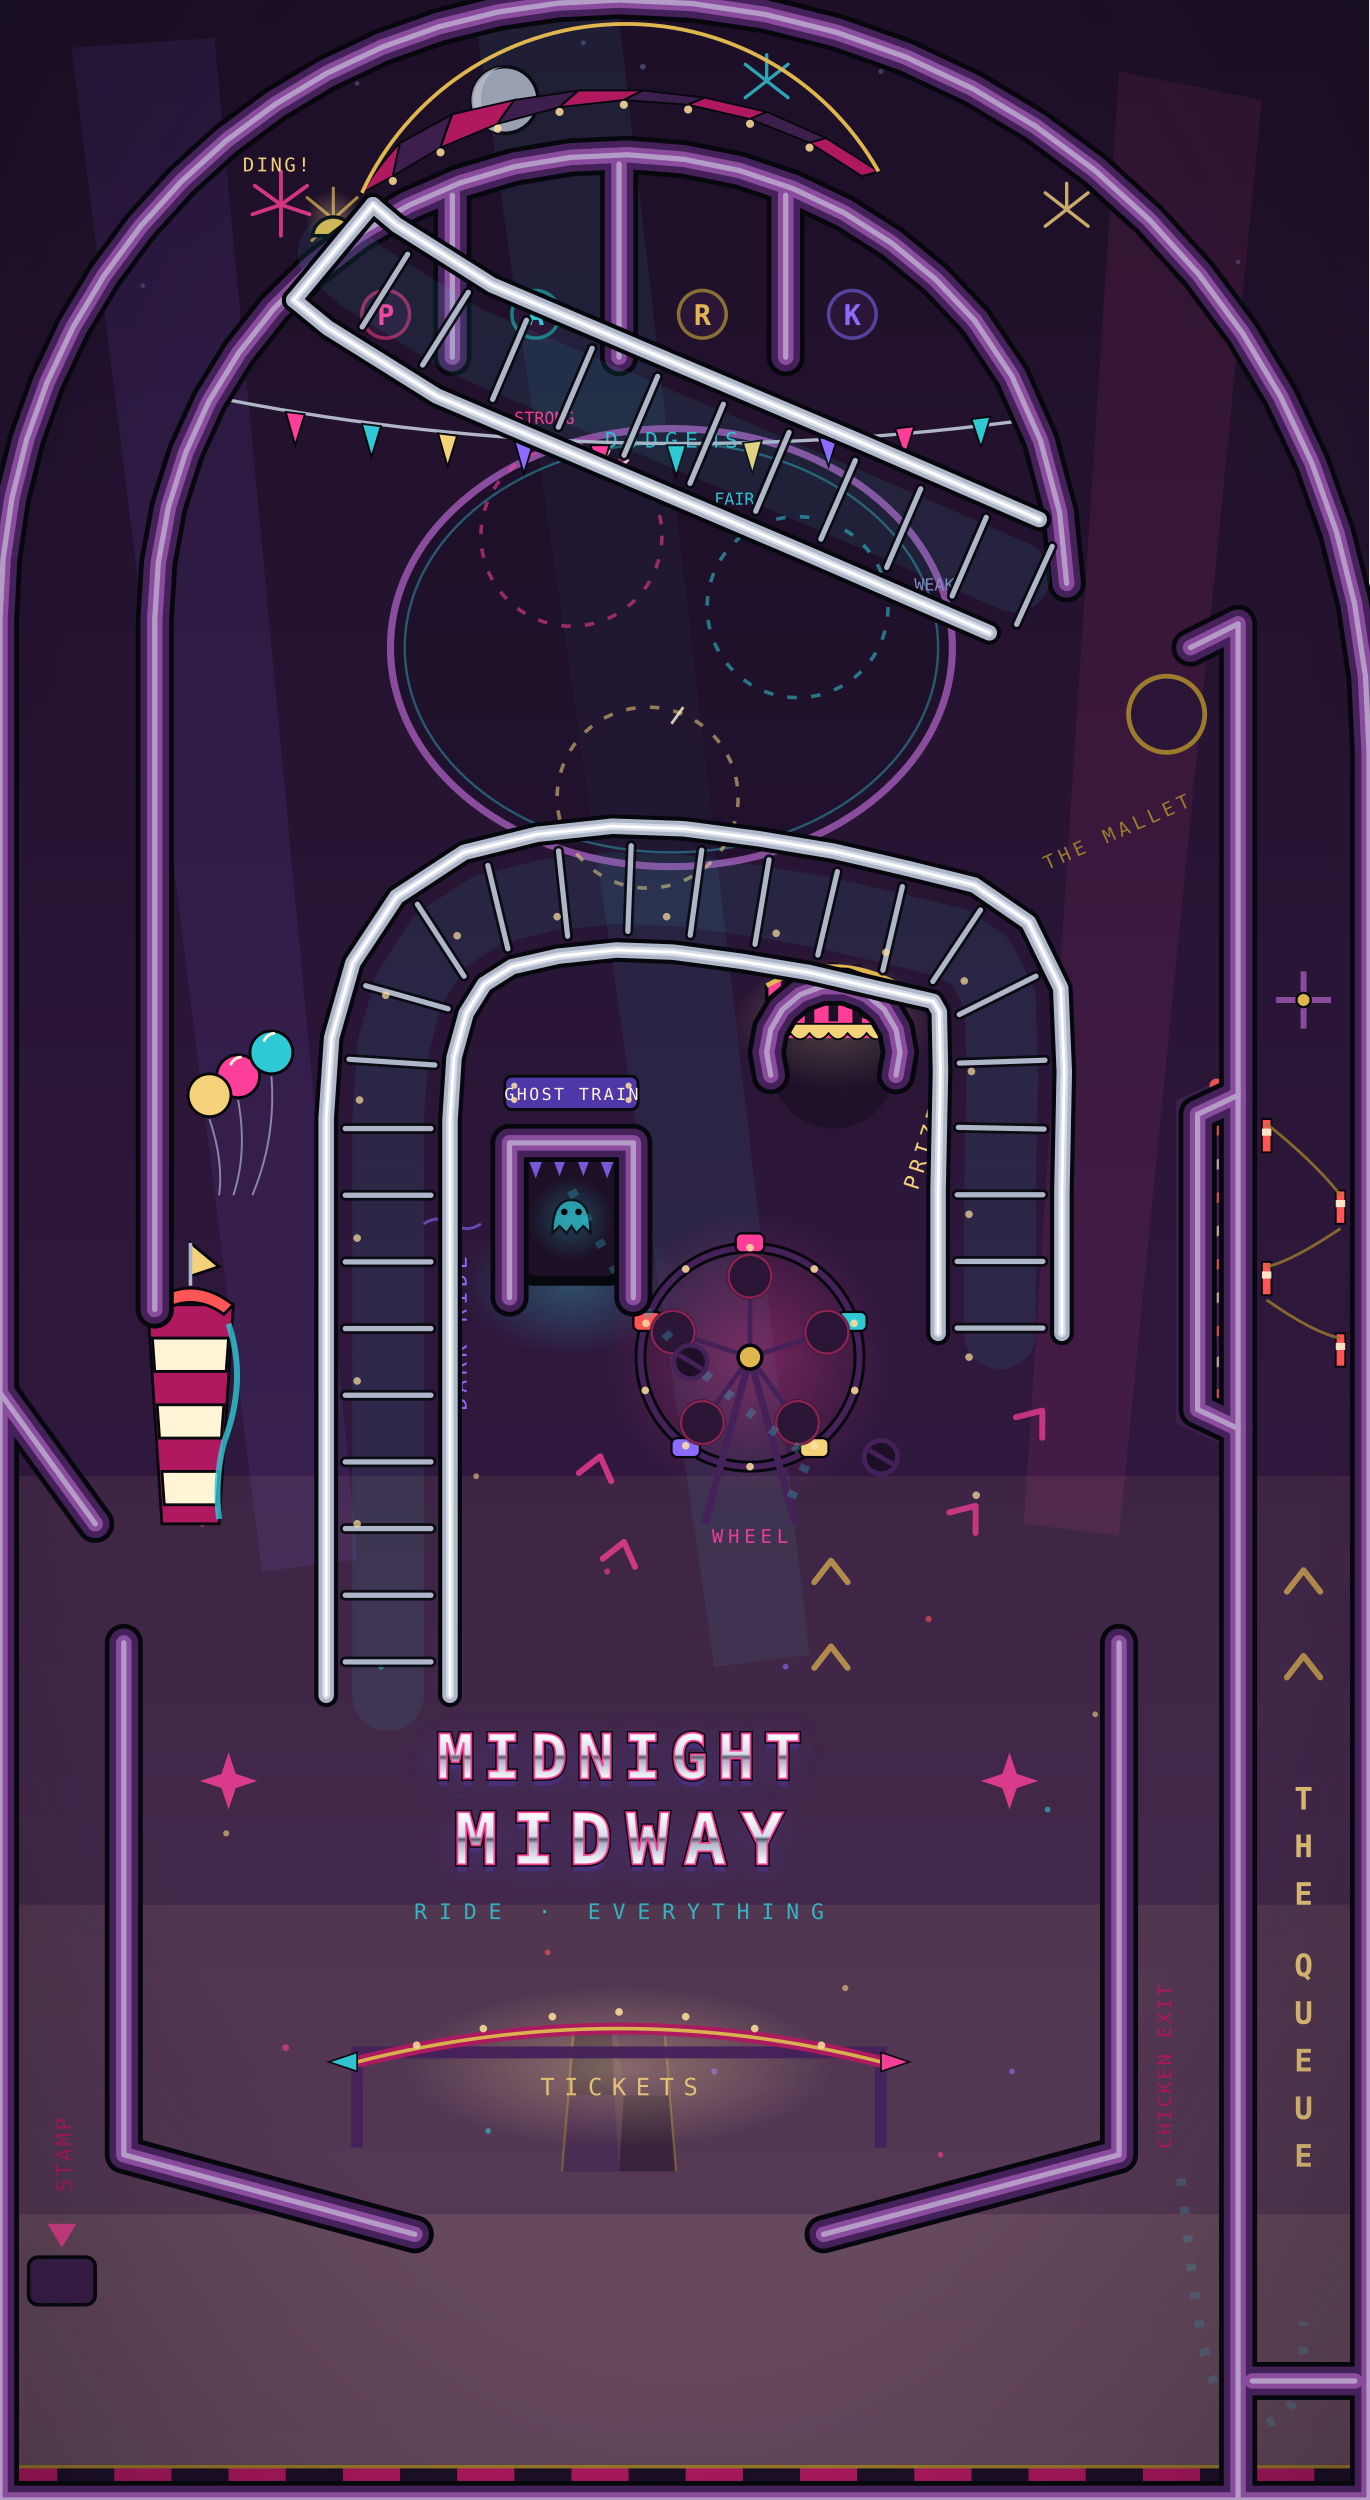
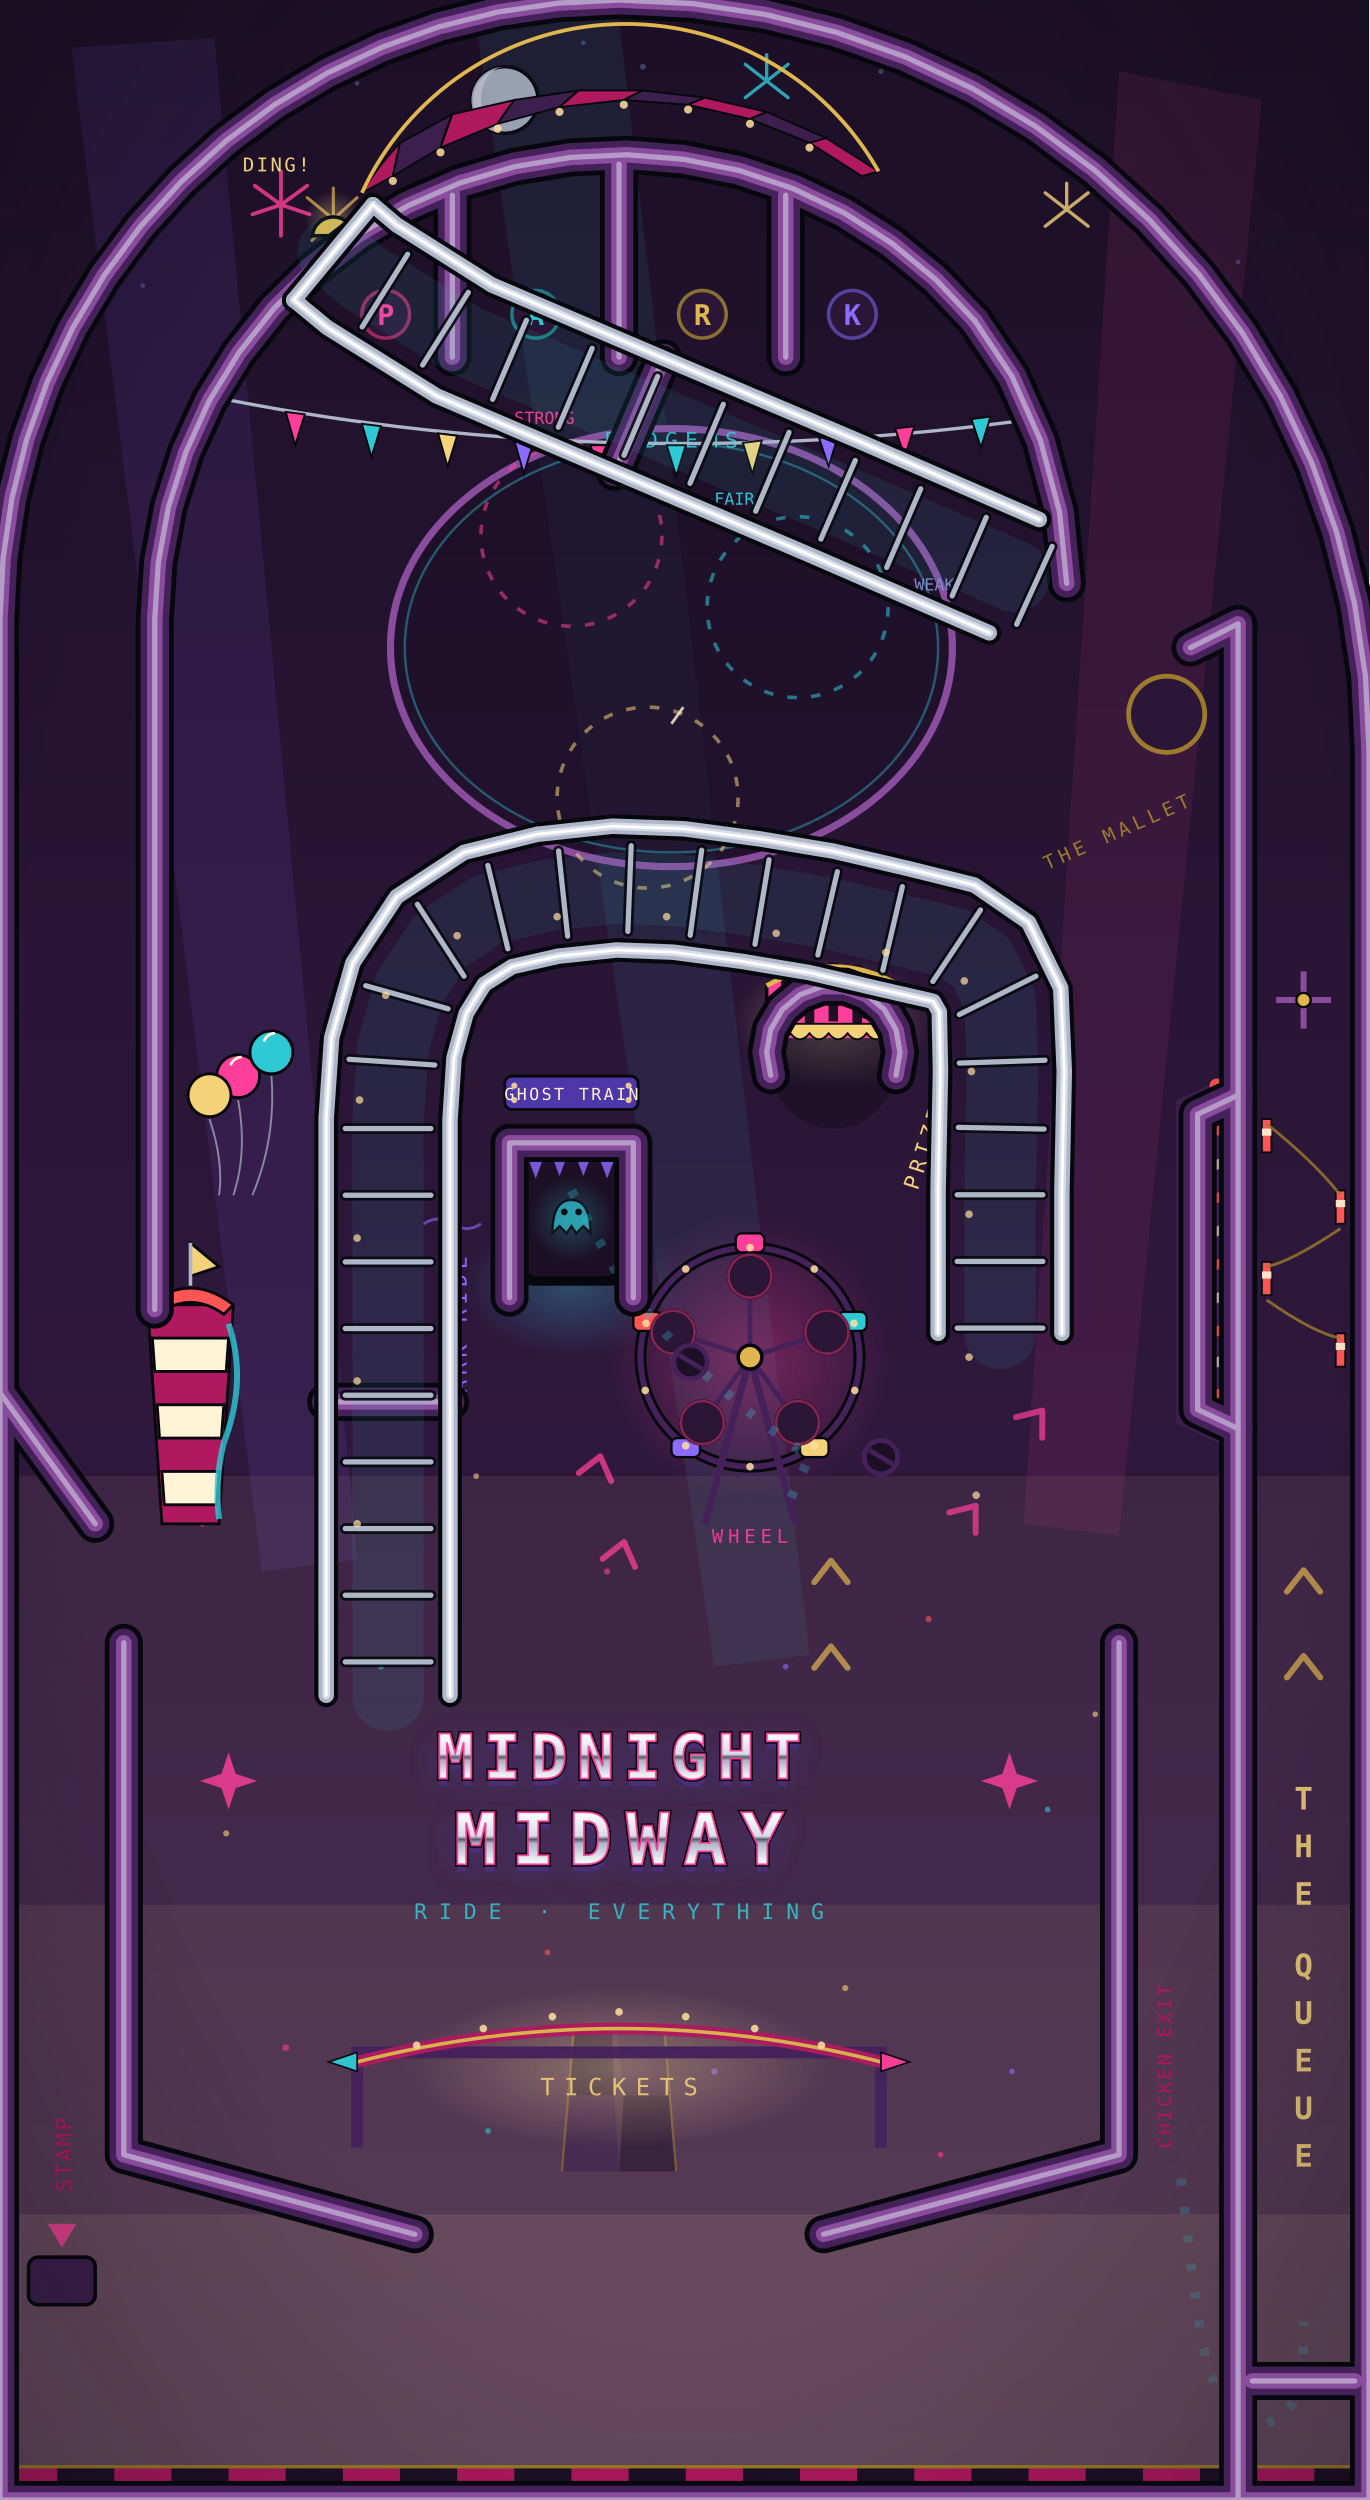
<svg xmlns="http://www.w3.org/2000/svg" viewBox="0 0 575 1050" width="575" height="1050">
  <defs>
    <linearGradient id="mwSky" x1="0" y1="0" x2="0" y2="1">
      <stop offset="0" stop-color="#1c0f26" />
      <stop offset="0.45" stop-color="#2b1638" />
      <stop offset="1" stop-color="#3d1f4d" />
    </linearGradient>
    <radialGradient id="vignette" cx="0.5" cy="0.45" r="0.8">
      <stop offset="0.6" stop-color="#07080d" stop-opacity="0" />
      <stop offset="1" stop-color="#07080d" stop-opacity="0.34" />
    </radialGradient>
    <linearGradient id="chromeText" x1="0" y1="0" x2="0" y2="1">
      <stop offset="0" stop-color="#ffffff" />
      <stop offset="0.46" stop-color="#d7dce8" />
      <stop offset="0.52" stop-color="#565d6e" />
      <stop offset="0.60" stop-color="#aeb6c8" />
      <stop offset="1" stop-color="#ffffff" />
    </linearGradient>
    <radialGradient id="bulbGlow" cx="0.5" cy="0.5" r="0.5">
      <stop offset="0" stop-color="#ffdf9e" stop-opacity="0.35" />
      <stop offset="1" stop-color="#ffdf9e" stop-opacity="0" />
    </radialGradient>
    <radialGradient id="magentaGlow" cx="0.5" cy="0.5" r="0.5">
      <stop offset="0" stop-color="#ff3e9a" stop-opacity="0.35" />
      <stop offset="1" stop-color="#ff3e9a" stop-opacity="0" />
    </radialGradient>
    <radialGradient id="ghostGlow" cx="0.5" cy="0.5" r="0.5">
      <stop offset="0" stop-color="#2fc9d6" stop-opacity="0.3" />
      <stop offset="1" stop-color="#2fc9d6" stop-opacity="0" />
    </radialGradient>
    <filter id="glowSoft" x="-60%" y="-60%" width="220%" height="220%">
      <feGaussianBlur stdDeviation="6" result="b" />
      <feMerge>
        <feMergeNode in="b" />
        <feMergeNode in="SourceGraphic" />
      </feMerge>
    </filter>
  </defs>
  <g id="art-field">
    <rect x="0" y="0" width="575" height="1050" fill="url(#mwSky)" />
    <g>
      <polygon points="110,660 30,20 90,16 150,655" fill="#8c6bff" opacity="0.1" />
      <polygon points="300,700 200,10 260,8 340,695" fill="#2fc9d6" opacity="0.08" />
      <polygon points="430,640 470,30 530,42 470,645" fill="#ff3e9a" opacity="0.09" />
    </g>
    <g opacity="0.85">
      <circle cx="212" cy="42" r="14" fill="#aeb6c8" stroke="#07080d" stroke-width="1.5" />
      <path d="M 212 28 a 14 14 0 0 0 0 28 a 10 14 0 0 1 0 -28 Z" fill="#d7dce8" opacity="0.8" />
    </g>
    <g fill="#7f8fc9">
      <circle cx="90" cy="60" r="1.1" opacity="0.4" />
      <circle cx="150" cy="35" r="1" opacity="0.35" />
      <circle cx="270" cy="28" r="1.2" opacity="0.4" />
      <circle cx="330" cy="52" r="1" opacity="0.35" />
      <circle cx="410" cy="44" r="1.1" opacity="0.4" />
      <circle cx="470" cy="72" r="1" opacity="0.3" />
      <circle cx="60" cy="120" r="1" opacity="0.3" />
      <circle cx="520" cy="110" r="1" opacity="0.3" />
      <circle cx="245" cy="18" r="1" opacity="0.35" />
      <circle cx="370" cy="30" r="1.1" opacity="0.35" />
    </g>
    <g stroke-linecap="round" opacity="0.8">
      <g stroke="#ff3e9a" stroke-width="1.6">
        <line x1="118" y1="86" x2="118" y2="72" />
        <line x1="118" y1="86" x2="129" y2="78" />
        <line x1="118" y1="86" x2="130" y2="90" />
        <line x1="118" y1="86" x2="107" y2="78" />
        <line x1="118" y1="86" x2="106" y2="90" />
        <line x1="118" y1="86" x2="118" y2="99" />
      </g>
      <g stroke="#2fc9d6" stroke-width="1.4">
        <line x1="322" y1="34" x2="322" y2="23" />
        <line x1="322" y1="34" x2="331" y2="27" />
        <line x1="322" y1="34" x2="331" y2="41" />
        <line x1="322" y1="34" x2="313" y2="27" />
        <line x1="322" y1="34" x2="313" y2="41" />
      </g>
      <g stroke="#f4d27a" stroke-width="1.4">
        <line x1="448" y1="88" x2="448" y2="77" />
        <line x1="448" y1="88" x2="457" y2="81" />
        <line x1="448" y1="88" x2="457" y2="95" />
        <line x1="448" y1="88" x2="439" y2="81" />
        <line x1="448" y1="88" x2="439" y2="95" />
      </g>
    </g>
    <g stroke="#07080d" stroke-width="0.8">
      <path d="M 165 74 L 152 81 A 122 122 0 0 1 168 60 Z" fill="#b01860" />
      <path d="M 168 60 L 165 74 L 185 62 A 122 122 0 0 1 190 48 Z" fill="#3d1f4d" />
      <path d="M 190 48 L 185 62 L 209 52 A 122 122 0 0 1 216 42 Z" fill="#b01860" />
      <path d="M 216 42 L 209 52 L 235 45 A 122 122 0 0 1 243 38 Z" fill="#3d1f4d" />
      <path d="M 243 38 L 235 45 L 262 42 A 122 122 0 0 1 270 38 Z" fill="#b01860" />
      <path d="M 270 38 L 262 42 L 289 44 A 122 116 0 0 1 296 41 Z" fill="#3d1f4d" />
      <path d="M 296 41 L 289 44 L 315 50 A 122 122 0 0 1 322 47 Z" fill="#b01860" />
      <path d="M 322 47 L 315 50 L 340 60 A 122 122 0 0 1 347 58 Z" fill="#3d1f4d" />
      <path d="M 347 58 L 340 60 L 362 74 A 122 122 0 0 1 369 72 Z" fill="#b01860" />
    </g>
    <path d="M 152 81 A 122 122 0 0 1 369 72" fill="none" stroke="#e0b64e" stroke-width="1.6" />
    <g fill="#ffdf9e" opacity="0.85">
      <circle cx="165" cy="76" r="1.7" />
      <circle cx="185" cy="64" r="1.7" />
      <circle cx="209" cy="54" r="1.7" />
      <circle cx="235" cy="47" r="1.7" />
      <circle cx="262" cy="44" r="1.7" />
      <circle cx="289" cy="46" r="1.7" />
      <circle cx="315" cy="52" r="1.7" />
      <circle cx="340" cy="62" r="1.7" />
    </g>
    <g fill="#ffdf9e">
      <rect x="0" y="620" width="575" height="430" opacity="0.07" />
      <rect x="0" y="800" width="575" height="250" opacity="0.08" />
      <rect x="0" y="930" width="575" height="120" opacity="0.1" />
    </g>
    <g opacity="0.5">
      <polygon points="236,912 260,912 258,880 238,880" fill="#3d1f4d" />
      <polygon points="260,912 284,912 282,880 262,880" fill="#1c0f26" />
      <polygon points="238,880 258,880 257,852 241,852" fill="#1c0f26" />
      <polygon points="262,880 282,880 279,852 259,852" fill="#3d1f4d" />
      <line x1="236" y1="912" x2="241" y2="852" stroke="#9c7c2c" stroke-width="1" />
      <line x1="284" y1="912" x2="279" y2="852" stroke="#9c7c2c" stroke-width="1" />
    </g>
    <g opacity="0.6">
      <circle cx="120" cy="860" r="1.4" fill="#ff3e9a" />
      <circle cx="205" cy="895" r="1.2" fill="#2fc9d6" />
      <circle cx="300" cy="870" r="1.3" fill="#8c6bff" />
      <circle cx="395" cy="905" r="1.2" fill="#ff3e9a" />
      <circle cx="160" cy="700" r="1.2" fill="#2fc9d6" />
      <circle cx="255" cy="660" r="1.3" fill="#ff3e9a" />
      <circle cx="330" cy="700" r="1.2" fill="#8c6bff" />
      <circle cx="440" cy="760" r="1.2" fill="#2fc9d6" />
      <circle cx="95" cy="770" r="1.3" fill="#f4d27a" />
      <circle cx="230" cy="820" r="1.2" fill="#ff5555" />
      <circle cx="355" cy="835" r="1.3" fill="#f4d27a" />
      <circle cx="425" cy="870" r="1.2" fill="#8c6bff" />
      <circle cx="140" cy="925" r="1.3" fill="#2fc9d6" />
      <circle cx="370" cy="925" r="1.2" fill="#ff3e9a" />
      <circle cx="200" cy="620" r="1.2" fill="#f4d27a" />
      <circle cx="390" cy="680" r="1.3" fill="#ff5555" />
      <circle cx="85" cy="640" r="1.2" fill="#ff3e9a" />
      <circle cx="460" cy="720" r="1.2" fill="#f4d27a" />
    </g>
    <g stroke="#07080d" stroke-width="1.5">
      <circle cx="162" cy="132" r="10" fill="#2b1638" stroke-width="1.5" />
      <circle cx="225" cy="132" r="10" fill="#2b1638" />
      <circle cx="295" cy="132" r="10" fill="#2b1638" />
      <circle cx="358" cy="132" r="10" fill="#2b1638" />
    </g>
    <g fill="none" stroke-width="1.5" opacity="0.6">
      <circle cx="162" cy="132" r="10" stroke="#ff3e9a" />
      <circle cx="225" cy="132" r="10" stroke="#2fc9d6" />
      <circle cx="295" cy="132" r="10" stroke="#e0b64e" />
      <circle cx="358" cy="132" r="10" stroke="#8c6bff" />
    </g>
    <g font-family="ui-monospace, monospace" font-size="12" font-weight="700" text-anchor="middle">
      <text x="162" y="136.5" fill="#ff3e9a">P</text>
      <text x="225" y="136.5" fill="#2fc9d6">A</text>
      <text x="295" y="136.5" fill="#e0b64e">R</text>
      <text x="358" y="136.5" fill="#8c6bff">K</text>
    </g>
    <ellipse cx="260" cy="868" rx="90" ry="34" fill="url(#bulbGlow)" />
    <ellipse cx="240" cy="540" rx="46" ry="30" fill="url(#ghostGlow)" />
    <ellipse cx="350" cy="430" rx="42" ry="28" fill="url(#bulbGlow)" />
  </g>
  <g id="art-motifs">
    <g>
      <ellipse cx="282" cy="272" rx="118" ry="92" fill="#1c0f26" opacity="0.55" />
      <ellipse cx="282" cy="272" rx="118" ry="92" fill="none" stroke="#8a4d9e" stroke-width="3" />
      <ellipse cx="282" cy="272" rx="112" ry="86" fill="none" stroke="#2fc9d6" stroke-width="1" opacity="0.4" />
      <g fill="none" stroke-width="1.5" opacity="0.55">
        <circle cx="240" cy="225" r="38" stroke="#ff3e9a" stroke-dasharray="4 6" />
        <circle cx="335" cy="255" r="38" stroke="#2fc9d6" stroke-dasharray="4 6" />
        <circle cx="272" cy="335" r="38" stroke="#f4d27a" stroke-dasharray="4 6" />
      </g>
      <g stroke="#fff4d6" stroke-width="1.2" opacity="0.8">
        <line x1="252" y1="196" x2="256" y2="189" />
        <line x1="258" y1="198" x2="264" y2="193" />
        <line x1="345" y1="224" x2="350" y2="217" />
        <line x1="282" y1="304" x2="287" y2="297" />
      </g>
      <text x="282" y="188" text-anchor="middle" font-family="ui-monospace, monospace" font-size="9" letter-spacing="3" fill="#2fc9d6" opacity="0.9">DODGEMS</text>
    </g>
    <g stroke="#07080d" stroke-width="0.8">
      <path d="M 96 168 Q 260 200 434 176" fill="none" stroke="#aeb6c8" stroke-width="1.4" />
      <polygon points="120,173 128,174 124,187" fill="#ff3e9a" />
      <polygon points="152,178 160,179 156,192" fill="#2fc9d6" />
      <polygon points="184,182 192,183 188,196" fill="#f4d27a" />
      <polygon points="216,185 224,186 220,199" fill="#8c6bff" />
      <polygon points="248,187 256,187 252,200" fill="#ff3e9a" />
      <polygon points="280,187 288,187 284,200" fill="#2fc9d6" />
      <polygon points="312,186 320,185 316,199" fill="#f4d27a" />
      <polygon points="344,184 352,183 348,196" fill="#8c6bff" />
      <polygon points="376,180 384,179 380,192" fill="#ff3e9a" />
      <polygon points="408,176 416,175 412,188" fill="#2fc9d6" />
    </g>
    <g>
      <g stroke="#aeb6c8" stroke-width="0.8" fill="none" opacity="0.7">
        <path d="M 100 462 q 4 22 -2 40" />
        <path d="M 114 452 q 2 26 -8 50" />
        <path d="M 88 470 q 6 18 4 32" />
      </g>
      <circle cx="100" cy="452" r="9" fill="#ff3e9a" stroke="#07080d" stroke-width="1.2" />
      <circle cx="114" cy="442" r="9" fill="#2fc9d6" stroke="#07080d" stroke-width="1.2" />
      <circle cx="88" cy="460" r="9" fill="#f4d27a" stroke="#07080d" stroke-width="1.2" />
      <path d="M 97 447 a 5 5 0 0 1 4 -3" stroke="#fff4d6" stroke-width="1.2" fill="none" stroke-linecap="round" />
      <path d="M 111 437 a 5 5 0 0 1 4 -3" stroke="#fff4d6" stroke-width="1.2" fill="none" stroke-linecap="round" />
    </g>
    <g stroke="#07080d" stroke-width="1.2">
      <polygon points="62,548 98,548 92,640 68,640" fill="#b01860" />
      <g fill="#fff4d6">
        <polygon points="64,562 96,562 95,576 65,576" />
        <polygon points="66,590 94,590 93,604 67,604" />
        <polygon points="68,618 92,618 91,632 69,632" />
      </g>
      <path d="M 62 548 Q 80 534 98 548 L 94 552 Q 80 542 66 552 Z" fill="#ff5555" />
      <polygon points="80,522 80,536 92,532" fill="#f4d27a" />
      <line x1="80" y1="522" x2="80" y2="540" stroke="#aeb6c8" stroke-width="1.5" />
      <path d="M 96 556 Q 104 580 94 606 Q 90 622 92 638" fill="none" stroke="#2fc9d6" stroke-width="2.5" opacity="0.8" />
    </g>
    <g id="art-wheel">
      <circle cx="315" cy="570" r="60" fill="url(#magentaGlow)" />
      <circle cx="315" cy="570" r="46" fill="none" stroke="#07080d" stroke-width="5" />
      <circle cx="315" cy="570" r="46" fill="none" stroke="#45215a" stroke-width="2.5" />
      <g stroke="#45215a" stroke-width="2">
        <line x1="315" y1="570" x2="315" y2="524" />
        <line x1="315" y1="570" x2="358.7" y2="555.8" />
        <line x1="315" y1="570" x2="342" y2="607.2" />
        <line x1="315" y1="570" x2="288" y2="607.2" />
        <line x1="315" y1="570" x2="271.3" y2="555.8" />
      </g>
      <path d="M 315 570 L 296 640 M 315 570 L 334 640" stroke="#45215a" stroke-width="3" fill="none" />
      <circle cx="315" cy="570" r="5" fill="#e0b64e" stroke="#07080d" stroke-width="1.5" />
      <g stroke="#07080d" stroke-width="1">
        <rect x="309" y="518" width="12" height="8" rx="2.5" fill="#ff3e9a" />
        <rect x="352" y="551" width="12" height="8" rx="2.5" fill="#2fc9d6" />
        <rect x="336" y="604" width="12" height="8" rx="2.5" fill="#f4d27a" />
        <rect x="282" y="604" width="12" height="8" rx="2.5" fill="#8c6bff" />
        <rect x="266" y="551" width="12" height="8" rx="2.5" fill="#ff5555" />
      </g>
      <g stroke="#07080d" stroke-width="1.5" fill="#2b1638">
        <circle cx="315" cy="536" r="9" />
        <circle cx="347.3" cy="559.5" r="9" />
        <circle cx="335" cy="597.5" r="9" />
        <circle cx="295" cy="597.5" r="9" />
        <circle cx="282.7" cy="559.5" r="9" />
      </g>
      <g fill="none" stroke="#ff3e9a" stroke-width="1.2" opacity="0.5">
        <circle cx="315" cy="536" r="9" />
        <circle cx="347.3" cy="559.5" r="9" />
        <circle cx="335" cy="597.5" r="9" />
        <circle cx="295" cy="597.5" r="9" />
        <circle cx="282.7" cy="559.5" r="9" />
      </g>
      <g fill="#ffdf9e" opacity="0.85">
        <circle cx="315" cy="524" r="1.6" />
        <circle cx="342" cy="533" r="1.6" />
        <circle cx="358.7" cy="555.8" r="1.6" />
        <circle cx="359" cy="584" r="1.6" />
        <circle cx="342" cy="607.2" r="1.6" />
        <circle cx="315" cy="616" r="1.6" />
        <circle cx="288" cy="607.2" r="1.6" />
        <circle cx="271" cy="584" r="1.6" />
        <circle cx="271.3" cy="555.8" r="1.6" />
        <circle cx="288" cy="533" r="1.6" />
      </g>
      <text x="315" y="648" text-anchor="middle" font-family="ui-monospace, monospace" font-size="8" letter-spacing="2" fill="#ff3e9a" opacity="0.9">WHEEL</text>
    </g>
    <g id="art-ghost">
      <rect x="212" y="452" width="56" height="14" rx="3" fill="#4e37a8" stroke="#07080d" stroke-width="1.2" />
      <text x="240" y="462" text-anchor="middle" font-family="ui-monospace, monospace" font-size="7" letter-spacing="1" fill="#fff4d6">GHOST TRAIN</text>
      <g fill="#ffdf9e" opacity="0.85">
        <circle cx="216" cy="456" r="1.3" />
        <circle cx="264" cy="456" r="1.3" />
        <circle cx="216" cy="462" r="1.3" />
        <circle cx="264" cy="462" r="1.3" />
      </g>
      <rect x="216" y="482" width="48" height="58" rx="8" fill="#07080d" />
      <rect x="220" y="486" width="40" height="50" rx="6" fill="#1c0f26" />
      <g fill="#8c6bff" opacity="0.8">
        <polygon points="222,487 228,487 225,495" />
        <polygon points="232,486 238,486 235,494" />
        <polygon points="242,486 248,486 245,494" />
        <polygon points="252,487 258,487 255,495" />
      </g>
      <circle cx="212" cy="540" r="3.5" fill="#2fc9d6" opacity="0.9" />
      <circle cx="268" cy="540" r="3.5" fill="#2fc9d6" opacity="0.9" />
      <g transform="translate(240 512)">
        <circle r="18" fill="url(#ghostGlow)" />
        <path d="M -8 6 Q -8 -8 0 -8 Q 8 -8 8 6 L 5 3 L 2 6 L 0 3 L -2 6 L -5 3 Z" fill="#2fc9d6" opacity="0.7" stroke="#07080d" stroke-width="1" />
        <circle cx="-3" cy="-3" r="1.4" fill="#07080d" />
        <circle cx="3" cy="-3" r="1.4" fill="#07080d" />
      </g>
      <path d="M 200 470 q 6 -4 12 0 q 6 4 12 0" fill="none" stroke="#8c6bff" stroke-width="1.2" opacity="0.6" transform="translate(-22 44)" />
      <text x="196" y="560" text-anchor="middle" font-family="ui-monospace, monospace" font-size="9" letter-spacing="2" fill="#8c6bff" transform="rotate(-90 196 560)">DARK RIDE</text>
      <g stroke="#ff3e9a" stroke-width="2.5" fill="none" stroke-linecap="round" stroke-linejoin="round" opacity="0.75">
        <path d="M 244 620.5 L 251 611.5 L 258 620.5" transform="rotate(14 251 616)" />
        <path d="M 254 656.5 L 261 647.5 L 268 656.5" transform="rotate(14 261 652)" />
      </g>
      <path d="M 240 500 L 262 540 L 290 572 L 318 596 L 340 612 L 330 634" fill="none" stroke="#2fc9d6" stroke-width="4" stroke-dasharray="3 9" opacity="0.28" />
      <g stroke="#45215a" stroke-width="2">
        <circle cx="290" cy="572" r="7" fill="#1c0f26" />
        <circle cx="370" cy="612" r="7" fill="#1c0f26" />
        <line x1="285" y1="569" x2="295" y2="575" />
        <line x1="365" y1="609" x2="375" y2="615" />
      </g>
    </g>
    <g id="art-booth">
      <circle cx="350" cy="448" r="26" fill="#07080d" opacity="0.35" />
      <g stroke="#07080d" stroke-width="1.5">
        <path d="M 322 436 L 322 414 Q 350 398 378 414 L 378 436" fill="#ff3e9a" />
        <path d="M 330 409 L 330 432 M 340 405 L 340 430 M 350 404 L 350 429 M 360 405 L 360 430 M 370 409 L 370 432" stroke="#1c0f26" stroke-width="4" fill="none" />
      </g>
      <path d="M 322 414 Q 350 398 378 414" fill="none" stroke="#e0b64e" stroke-width="2" />
      <g fill="#f4d27a" stroke="#07080d" stroke-width="0.8">
        <path d="M 324 434 q 4 5 8 0 q 4 5 8 0 q 4 5 8 0 q 4 5 8 0 q 4 5 8 0 q 4 5 8 0 q 4 5 4 0 L 376 430 L 324 430 Z" />
      </g>
      <g stroke="#07080d" stroke-width="0.8">
        <circle cx="334" cy="424" r="3.2" fill="#9c7c2c" />
        <circle cx="331" cy="420.5" r="1.4" fill="#9c7c2c" />
        <circle cx="337" cy="420.5" r="1.4" fill="#9c7c2c" />
        <circle cx="364" cy="424" r="3.6" fill="#2fc9d6" opacity="0.8" />
        <path d="M 362 424 q 2 -2 4 0" stroke="#ff5555" stroke-width="1.2" fill="none" />
      </g>
      <text x="392" y="480" text-anchor="middle" font-family="ui-monospace, monospace" font-size="9" letter-spacing="2" fill="#f4d27a" transform="rotate(-72 392 480)">PRIZES</text>
      <g stroke="#e0b64e" stroke-width="2.5" fill="none" stroke-linecap="round" stroke-linejoin="round" opacity="0.7">
        <path d="M 342 700.5 L 349 691.5 L 356 700.5" />
        <path d="M 342 664.5 L 349 655.5 L 356 664.5" />
      </g>
    </g>
    <g id="art-tower">
      <path d="M 520 460 L 503 468 L 503 592 L 520 600" fill="none" stroke="#3d1f4d" stroke-width="18" />
      <g stroke="#ff5555" stroke-width="4" opacity="0.75">
        <line x1="504" y1="478" x2="513" y2="474" />
        <line x1="504" y1="506" x2="514" y2="502" />
        <line x1="504" y1="534" x2="514" y2="530" />
        <line x1="504" y1="562" x2="514" y2="558" />
        <line x1="504" y1="588" x2="513" y2="585" />
      </g>
      <g stroke="#fff4d6" stroke-width="4" opacity="0.6">
        <line x1="504" y1="492" x2="514" y2="488" />
        <line x1="504" y1="520" x2="514" y2="516" />
        <line x1="504" y1="548" x2="514" y2="544" />
        <line x1="504" y1="575" x2="514" y2="571" />
      </g>
      <circle cx="511" cy="456" r="3" fill="#ff5555" opacity="0.9" />
      <g fill="#ffdf9e" opacity="0.8">
        <circle cx="516" cy="474" r="1.6" />
        <circle cx="516" cy="530" r="1.6" />
        <circle cx="516" cy="586" r="1.6" />
      </g>
      <text x="510" y="530" text-anchor="middle" font-family="ui-monospace, monospace" font-size="9" letter-spacing="3" fill="#fff4d6" transform="rotate(-90 510 530)" opacity="0.9">DROP TOWER</text>
      <g stroke="#ff3e9a" stroke-width="2.5" fill="none" stroke-linecap="round" stroke-linejoin="round" opacity="0.7">
        <path d="M 400 640.5 L 407 631.5 L 414 640.5" transform="rotate(38 407 636)" />
        <path d="M 428 600.5 L 435 591.5 L 442 600.5" transform="rotate(38 435 596)" />
      </g>
    </g>
    <g id="art-mallet">
      <circle cx="490" cy="300" r="16" fill="#2b1638" stroke="#07080d" stroke-width="1.5" />
      <circle cx="490" cy="300" r="16" fill="none" stroke="#9c7c2c" stroke-width="2" />
      <text x="470" y="352" text-anchor="middle" font-family="ui-monospace, monospace" font-size="8" letter-spacing="2" fill="#9c7c2c" transform="rotate(-24 470 352)">THE MALLET</text>
    </g>
    <g id="art-striker">
      <g font-family="ui-monospace, monospace" font-size="7" opacity="0.95">
        <text x="384" y="248" fill="#7f8fc9">WEAK</text>
        <text x="300" y="212" fill="#2fc9d6">FAIR</text>
        <text x="216" y="178" fill="#ff3e9a">STRONG</text>
      </g>
      <g stroke="#e0b64e" stroke-width="1.3" opacity="0.7" stroke-linecap="round">
        <line x1="140" y1="92" x2="140" y2="79" />
        <line x1="140" y1="92" x2="150" y2="83" />
        <line x1="140" y1="92" x2="129" y2="83" />
        <line x1="140" y1="92" x2="149" y2="101" />
        <line x1="140" y1="92" x2="131" y2="101" />
      </g>
      <circle cx="140" cy="92" r="12" fill="url(#bulbGlow)" />
      <path d="M 132 96 A 9 9 0 0 1 148 96 L 149 99 L 131 99 Z" fill="#e0b64e" stroke="#07080d" stroke-width="1.5" />
      <circle cx="140" cy="101" r="1.8" fill="#f4d27a" />
      <text x="116" y="72" text-anchor="middle" font-family="ui-monospace, monospace" font-size="8" letter-spacing="1" fill="#f4d27a">DING!</text>
    </g>
    <g id="art-outlanes">
      <rect x="12" y="948" width="28" height="20" rx="4" fill="#3d1f4d" stroke="#07080d" stroke-width="1.5" />
      <path d="M 26 944 L 20 934 L 32 934 Z" fill="#ff3e9a" opacity="0.8" />
      <text x="30" y="905" text-anchor="middle" font-family="ui-monospace, monospace" font-size="9" letter-spacing="1" fill="#b01860" transform="rotate(-90 30 905)">STAMP</text>
      <text x="492" y="868" text-anchor="middle" font-family="ui-monospace, monospace" font-size="8" letter-spacing="1" fill="#b01860" transform="rotate(-90 492 868)">CHICKEN EXIT</text>
      <path d="M 496 915 L 500 950 L 505 985 L 512 1008 L 525 1020 L 540 1015 L 547 1000 L 547.5 975" fill="none" stroke="#2fc9d6" stroke-width="4" stroke-dasharray="3 9" opacity="0.22" />
    </g>
    <g id="art-gates" opacity="0.95">
      <path d="M 150 902 L 150 862 L 370 862 L 370 902" fill="none" stroke="#45215a" stroke-width="5" />
      <path d="M 150 866 Q 260 838 370 866" fill="none" stroke="#b01860" stroke-width="5" />
      <path d="M 150 866 Q 260 838 370 866" fill="none" stroke="#e0b64e" stroke-width="1.5" />
      <g stroke="#07080d" stroke-width="0.7">
        <polygon points="150,862 150,870 138,866" fill="#2fc9d6" />
        <polygon points="370,862 370,870 382,866" fill="#ff3e9a" />
      </g>
      <g fill="#ffdf9e" opacity="0.9">
        <circle cx="175" cy="859" r="1.6" />
        <circle cx="203" cy="852" r="1.6" />
        <circle cx="232" cy="847" r="1.6" />
        <circle cx="260" cy="845" r="1.6" />
        <circle cx="288" cy="847" r="1.6" />
        <circle cx="317" cy="852" r="1.6" />
        <circle cx="345" cy="859" r="1.6" />
      </g>
      <text x="260" y="880" text-anchor="middle" font-family="ui-monospace, monospace" font-size="10" letter-spacing="4" fill="#f4d27a" opacity="0.9">TICKETS</text>
    </g>
    <g id="art-wordmark">
      <path d="M 96 736 L 99 745 L 108 748 L 99 751 L 96 760 L 93 751 L 84 748 L 93 745 Z" fill="#ff3e9a" opacity="0.8" />
      <path d="M 424 736 L 427 745 L 436 748 L 427 751 L 424 760 L 421 751 L 412 748 L 421 745 Z" fill="#ff3e9a" opacity="0.8" />
      <text x="260" y="750" text-anchor="middle" font-family="ui-monospace, monospace" font-size="26" font-weight="800" letter-spacing="4" fill="#4e37a8" opacity="0.5" filter="url(#glowSoft)">MIDNIGHT</text>
      <text x="260" y="747" text-anchor="middle" font-family="ui-monospace, monospace" font-size="26" font-weight="800" letter-spacing="4" fill="url(#chromeText)" stroke="#07080d" stroke-width="2" paint-order="stroke">MIDNIGHT</text>
      <text x="260" y="747" text-anchor="middle" font-family="ui-monospace, monospace" font-size="26" font-weight="800" letter-spacing="4" fill="none" stroke="#ff3e9a" stroke-width="0.8" opacity="0.9">MIDNIGHT</text>
      <text x="260" y="786" text-anchor="middle" font-family="ui-monospace, monospace" font-size="30" font-weight="800" letter-spacing="6" fill="#4e37a8" opacity="0.5" filter="url(#glowSoft)">MIDWAY</text>
      <text x="260" y="783" text-anchor="middle" font-family="ui-monospace, monospace" font-size="30" font-weight="800" letter-spacing="6" fill="url(#chromeText)" stroke="#07080d" stroke-width="2" paint-order="stroke">MIDWAY</text>
      <text x="260" y="783" text-anchor="middle" font-family="ui-monospace, monospace" font-size="30" font-weight="800" letter-spacing="6" fill="none" stroke="#ff3e9a" stroke-width="0.8" opacity="0.9">MIDWAY</text>
      <text x="260" y="806" text-anchor="middle" font-family="ui-monospace, monospace" font-size="9" letter-spacing="5" fill="#2fc9d6" opacity="0.85">RIDE · EVERYTHING</text>
    </g>
    <rect x="0" y="1036" width="575" height="14" fill="#1c0f26" stroke="#07080d" stroke-width="1.5" />
    <g fill="#b01860">
      <rect x="0" y="1036" width="24" height="7" />
      <rect x="48" y="1036" width="24" height="7" />
      <rect x="96" y="1036" width="24" height="7" />
      <rect x="144" y="1036" width="24" height="7" />
      <rect x="192" y="1036" width="24" height="7" />
      <rect x="240" y="1036" width="24" height="7" />
      <rect x="288" y="1036" width="24" height="7" />
      <rect x="336" y="1036" width="24" height="7" />
      <rect x="384" y="1036" width="24" height="7" />
      <rect x="432" y="1036" width="24" height="7" />
      <rect x="480" y="1036" width="24" height="7" />
      <rect x="528" y="1036" width="24" height="7" />
      <rect x="24" y="1043" width="24" height="7" />
      <rect x="72" y="1043" width="24" height="7" />
      <rect x="120" y="1043" width="24" height="7" />
      <rect x="168" y="1043" width="24" height="7" />
      <rect x="216" y="1043" width="24" height="7" />
      <rect x="264" y="1043" width="24" height="7" />
      <rect x="312" y="1043" width="24" height="7" />
      <rect x="360" y="1043" width="24" height="7" />
      <rect x="408" y="1043" width="24" height="7" />
      <rect x="456" y="1043" width="24" height="7" />
      <rect x="504" y="1043" width="24" height="7" />
      <rect x="552" y="1043" width="23" height="7" />
    </g>
    <line x1="0" y1="1036" x2="575" y2="1036" stroke="#9c7c2c" stroke-width="1.5" />
  </g>
  <g id="art-lane">
    <g stroke="#8a4d9e" stroke-width="2.5" fill="none">
      <line x1="536" y1="420" x2="559" y2="420" />
      <line x1="547.5" y1="408" x2="547.5" y2="432" />
    </g>
    <circle cx="547.5" cy="420" r="3" fill="#e0b64e" stroke="#07080d" stroke-width="1" />
    <g stroke="#07080d" stroke-width="0.8">
      <rect x="530" y="470" width="4" height="14" fill="#ff5555" />
      <rect x="561" y="500" width="4" height="14" fill="#ff5555" />
      <rect x="530" y="530" width="4" height="14" fill="#ff5555" />
      <rect x="561" y="560" width="4" height="14" fill="#ff5555" />
    </g>
    <g fill="#fff4d6" opacity="0.9">
      <rect x="530" y="474" width="4" height="3" />
      <rect x="561" y="504" width="4" height="3" />
      <rect x="530" y="534" width="4" height="3" />
      <rect x="561" y="564" width="4" height="3" />
    </g>
    <path d="M 532 472 Q 552 488 563 502 M 563 516 Q 542 530 532 532 M 532 546 Q 552 560 563 562" fill="none" stroke="#9c7c2c" stroke-width="1.2" opacity="0.8" />
    <g stroke="#e0b64e" stroke-width="2.5" fill="none" stroke-linecap="round" stroke-linejoin="round" opacity="0.7">
      <path d="M 540.5 704.5 L 547.5 695.5 L 554.5 704.5" />
      <path d="M 540.5 668.5 L 547.5 659.5 L 554.5 668.5" />
    </g>
    <g font-family="ui-monospace, monospace" font-size="13" font-weight="700" fill="#f4d27a" text-anchor="middle" opacity="0.9">
      <text x="547.5" y="760">T</text>
      <text x="547.5" y="780">H</text>
      <text x="547.5" y="800">E</text>
      <text x="547.5" y="830">Q</text>
      <text x="547.5" y="850">U</text>
      <text x="547.5" y="870">E</text>
      <text x="547.5" y="890">U</text>
      <text x="547.5" y="910">E</text>
    </g>
  </g>
  <g id="art-vignette">
    <rect x="0" y="0" width="575" height="1050" fill="url(#vignette)" />
  </g>
  <defs>
    <g id="collision-paths" fill="none">
      <path data-width="12" data-z="all" id="collision-loop-shell" d="M 0 1050 L 0 260 L 1.3 234.5 L 5 209.3 L 11.2 184.5 L 19.8 160.5 L 30.7 137.4 L 43.8 115.6 L 59 95.1 L 76.2 76.2 L 95.1 59 L 115.6 43.8 L 137.4 30.7 L 160.5 19.8 L 184.5 11.2 L 209.3 5 L 234.5 1.3 L 260 0 L 290.9 1.5 L 321.5 6.1 L 351.4 13.6 L 380.5 24 L 408.5 37.2 L 435 53.1 L 459.8 71.5 L 482.7 92.3 L 503.5 115.2 L 521.9 140 L 537.8 166.5 L 551 194.5 L 561.4 223.6 L 568.9 253.5 L 573.5 284.1 L 575 315 L 575 1050 Z" />
      <path data-width="12" data-z="all" id="collision-wall-lane" d="M 500 272 L 520 262 L 520 1050" />
      <path data-width="12" id="collision-wall-orbit" d="M 65 550 L 65 260 L 66.5 236.2 L 70.8 212.8 L 78 190.1 L 87.8 168.5 L 100.3 148.2 L 115.1 129.5 L 132.1 112.8 L 151 98.3 L 171.5 86.3 L 193.3 76.8 L 216.1 70 L 239.6 66.1 L 263.4 65 L 287.1 66.9 L 310.5 71.6 L 333 79.2 L 354.5 89.4 L 374.6 102.2 L 393 117.4 L 409.4 134.7" />
      <path data-width="12" id="collision-wall-mallet-guide" d="M 409.4 134.7 L 425 158 L 437 185 L 445 215 L 448 245" />
      <path data-width="12" id="collision-wall-divider-1" d="M 190 82 L 190 150" />
      <path data-width="12" id="collision-wall-divider-2" d="M 260 69 L 260 150" />
      <path data-width="12" id="collision-wall-divider-3" d="M 330 82 L 330 150" />
      <path data-width="12" id="collision-wall-deflector" d="M 0 585 L 40 640" />
      <path data-width="12" id="collision-wall-guide-left" d="M 52 690 L 52 905 L 174.2 938.4" />
      <path data-width="12" id="collision-wall-guide-right" d="M 470 690 L 470 905 L 345.9 938.4" />
      <path data-width="12" id="collision-wall-ghost-pocket" d="M 214 545 L 214 480 L 266 480 L 266 545" />
      <path data-width="12" id="collision-wall-booth-hood" d="M 323.7 451.6 L 322 442 L 323.7 432.4 L 328.6 424 L 336 417.8 L 345.1 414.4 L 354.9 414.4 L 364 417.8 L 371.4 424 L 376.3 432.4 L 378 442 L 376.3 451.6" />
      <path data-width="12" id="collision-wall-tower-housing" d="M 520 460 L 503 468 L 503 592 L 520 600" />
+       <path data-width="12" data-z-max="22" id="collision-wall-coaster-back" d="M 137 588.8 L 189 588.8" />
+       <path data-width="12" data-z-max="22" id="collision-wall-striker-back" d="M 258.2 198.2 L 278.6 150.4" />
      <path data-width="12" id="collision-wall-plunger-saddle" d="M 526 1000 L 569 1000" />
    </g>
    <g id="collision-paths-elevated" fill="none">
      <path data-width="12" data-surface="coaster" id="collision-wall-coaster-rail-in" d="M 189 712 L 189 650 L 189 560 L 189 470.4 L 190.7 444.2 L 195.8 425.6 L 203.4 413.4 L 215.1 406 L 234.4 401.6 L 258.9 399 L 282.7 399.9 L 311.1 403.7 L 339.9 408.5 L 369 415.3 L 390.8 420.3 L 392 420.6 L 394.5 425 L 395 450 L 394 499.8 L 394 560" />
      <path data-width="12" data-surface="coaster" id="collision-wall-coaster-rail-out" d="M 137 712 L 137 650 L 137 560 L 137 469.6 L 139.3 435.8 L 148.2 404.4 L 166.6 376.6 L 194.9 358 L 225.6 350.4 L 257.1 347 L 287.3 348.1 L 318.9 352.3 L 350.1 357.5 L 381 364.7 L 409.2 371.7 L 432 387.4 L 445.5 415 L 447 450 L 446 500.2 L 446 560" />
      <path data-width="12" data-surface="striker" id="collision-wall-striker-rail-a" d="M 436.5 218.2 L 360.3 185.1 L 280.2 151.1 L 206.6 119.7 L 166.5 94.4 L 156.6 86" />
      <path data-width="12" data-surface="striker" id="collision-wall-striker-rail-b" d="M 415.5 265.8 L 339.7 232.9 L 259.8 198.9 L 183.4 166.3 L 137.5 137.6 L 123.4 126" />
      <path data-width="12" data-surface="striker" id="collision-wall-striker-cap" d="M 156.6 86 L 123.4 126" />
    </g>
  </defs>
  <g id="art-rails" fill="none" stroke-linecap="round" stroke-linejoin="round">
    <g stroke="#07080d" stroke-width="16">
      <use href="#collision-paths" />
    </g>
    <g stroke="#45215a" stroke-width="12">
      <use href="#collision-paths" />
    </g>
    <g stroke="#8a4d9e" stroke-width="6.5">
      <use href="#collision-paths" />
    </g>
    <g stroke="#d7dce8" stroke-width="2.2" opacity="0.55">
      <use href="#collision-paths" />
    </g>
  </g>
  <g id="art-rails-elevated" fill="none" stroke-linecap="round" stroke-linejoin="round">
    <g stroke="#2fc9d6" stroke-width="30" opacity="0.09">
      <path d="M 163 712 L 163 650 L 163 560 L 163 470 L 165 440 L 172 415 L 185 395 L 205 382 L 230 376 L 258 373 L 285 374 L 315 378 L 345 383 L 375 390 L 400 396 L 412 404 L 420 420 L 421 450 L 420 500 L 420 560 L 420 560" />
      <path d="M 426 242 L 350 209 L 270 175 L 195 143 L 152 116 L 140 106" />
    </g>
    <g stroke="#07080d" stroke-width="4.5" opacity="0.9">
      <path d="M 145 698 L 181 698 M 145 670 L 181 670 M 145 642 L 181 642 M 145 614 L 181 614 M 145 586 L 181 586 M 145 558 L 181 558 M 145 530 L 181 530 M 145 502 L 181 502 M 145 474 L 181 474 M 146.6 444.9 L 182.6 447.3 M 153.6 414 L 188.2 423.7 M 175.3 379.8 L 194.9 410 M 204.9 363.5 L 213.3 398.5 M 234.6 357.4 L 238.4 393.2 M 265.1 355.2 L 263.7 391.2 M 294.7 357.1 L 289.9 392.8 M 323 361.1 L 317.1 396.6 M 351.7 366.1 L 343.5 401.1 M 379 372.4 L 370.8 407.5 M 411.8 382.2 L 391.8 412.2 M 435.1 410 L 402.9 426.1 M 438.9 445.3 L 402.9 446.5 M 438.5 474.2 L 402.5 473.5 M 438 501.8 L 402 501.8 M 438 529.8 L 402 529.8 M 438 557.8 L 402 557.8 M 438 557.8 L 402 557.8" />
      <path d="M 427 262.2 L 441.9 229.5 M 399.9 250.3 L 414.2 217.3 M 372.4 238.3 L 386.7 205.3 M 344.8 226.4 L 359.2 193.4 M 317.4 214.7 L 331.4 181.6 M 289.8 203 L 303.8 169.8 M 262.1 191.2 L 276.2 158.1 M 234.5 179.4 L 248.7 146.3 M 206.9 167.7 L 221.1 134.5 M 177.5 153.3 L 196.7 122.8 M 152.1 137.3 L 171.2 106.8" />
    </g>
    <g stroke="#aeb6c8" stroke-width="2.2">
      <path d="M 145 698 L 181 698 M 145 670 L 181 670 M 145 642 L 181 642 M 145 614 L 181 614 M 145 586 L 181 586 M 145 558 L 181 558 M 145 530 L 181 530 M 145 502 L 181 502 M 145 474 L 181 474 M 146.6 444.9 L 182.6 447.3 M 153.6 414 L 188.2 423.7 M 175.3 379.8 L 194.9 410 M 204.9 363.5 L 213.3 398.5 M 234.6 357.4 L 238.4 393.2 M 265.1 355.2 L 263.7 391.2 M 294.7 357.1 L 289.9 392.8 M 323 361.1 L 317.1 396.6 M 351.7 366.1 L 343.5 401.1 M 379 372.4 L 370.8 407.5 M 411.8 382.2 L 391.8 412.2 M 435.1 410 L 402.9 426.1 M 438.9 445.3 L 402.9 446.5 M 438.5 474.2 L 402.5 473.5 M 438 501.8 L 402 501.8 M 438 529.8 L 402 529.8 M 438 557.8 L 402 557.8 M 438 557.8 L 402 557.8" />
      <path d="M 427 262.2 L 441.9 229.5 M 399.9 250.3 L 414.2 217.3 M 372.4 238.3 L 386.7 205.3 M 344.8 226.4 L 359.2 193.4 M 317.4 214.7 L 331.4 181.6 M 289.8 203 L 303.8 169.8 M 262.1 191.2 L 276.2 158.1 M 234.5 179.4 L 248.7 146.3 M 206.9 167.7 L 221.1 134.5 M 177.5 153.3 L 196.7 122.8 M 152.1 137.3 L 171.2 106.8" />
    </g>
    <g stroke="#07080d" stroke-width="10">
      <use href="#collision-paths-elevated" />
    </g>
    <g stroke="#aeb6c8" stroke-width="6.5">
      <use href="#collision-paths-elevated" />
    </g>
    <g stroke="#d7dce8" stroke-width="3.2">
      <use href="#collision-paths-elevated" />
    </g>
    <g stroke="#ffffff" stroke-width="1.2">
      <use href="#collision-paths-elevated" />
    </g>
    <g fill="#ffdf9e" opacity="0.7">
      <circle cx="150" cy="640" r="1.6" />
      <circle cx="150" cy="580" r="1.6" />
      <circle cx="150" cy="520" r="1.6" />
      <circle cx="151" cy="462" r="1.6" />
      <circle cx="162" cy="418" r="1.6" />
      <circle cx="192" cy="393" r="1.6" />
      <circle cx="234" cy="385" r="1.6" />
      <circle cx="280" cy="385" r="1.6" />
      <circle cx="326" cy="392" r="1.6" />
      <circle cx="372" cy="400" r="1.6" />
      <circle cx="405" cy="412" r="1.6" />
      <circle cx="408" cy="450" r="1.6" />
      <circle cx="407" cy="510" r="1.6" />
      <circle cx="407" cy="570" r="1.6" />
      <circle cx="410" cy="628" r="1.6" />
    </g>
  </g>
  <g fill="none" stroke="none">
    <path id="height-profile-coaster-a" data-layer="1" data-surface="coaster" data-surface-width="52" data-height-from="0" data-height-to="55" d="M 163 712 L 163 650 L 163 560 L 163 470" />
    <path id="height-profile-coaster-b" data-layer="1" data-surface="coaster" data-surface-width="52" data-height-from="55" data-height-to="40" d="M 163 470 L 165 440 L 172 415 L 185 395 L 205 382 L 230 376" />
    <path id="height-profile-coaster-c" data-layer="1" data-surface="coaster" data-surface-width="52" data-height-from="40" data-height-to="38" d="M 230 376 L 258 373 L 285 374 L 315 378 L 345 383 L 375 390 L 400 396" />
    <path id="height-profile-coaster-d" data-layer="1" data-surface="coaster" data-surface-width="52" data-height-from="38" data-height-to="34" d="M 400 396 L 412 404 L 420 420 L 421 450 L 420 500 L 420 560" />
    <path id="height-profile-striker" data-layer="1" data-surface="striker" data-surface-width="52" data-height-from="0" data-height-to="55" d="M 455 255 L 426 242 L 350 209 L 270 175 L 195 143 L 152 116 L 140 106" />
    <path id="height-profile-ghost" data-layer="-1" data-height-from="-8" data-height-to="-8" d="M 240 500 L 262 540 L 290 572 L 318 596 L 340 612 L 330 634" />
    <path id="height-profile-chicken" data-layer="-1" data-height-from="-8" data-height-to="-8" d="M 496 915 L 500 950 L 505 985 L 512 1008 L 525 1020 L 540 1015 L 547 1000 L 547.5 975" />
  </g>
  <g fill="none" stroke="none">
    <rect id="sensor-drain" x="0" y="1005" width="520" height="30" />
    <rect id="sensor-rollover-1" data-z-max="30" x="147" y="105" width="30" height="20" />
    <rect id="sensor-rollover-2" data-z-max="30" x="210" y="105" width="30" height="20" />
    <rect id="sensor-rollover-3" data-z-max="30" x="280" y="105" width="30" height="20" />
    <rect id="sensor-rollover-4" data-z-max="30" x="343" y="105" width="30" height="20" />
    <rect id="sensor-ramp-entry" x="2.5" y="492" width="60" height="16" />
    <rect id="sensor-ramp-exit" x="468" y="128" width="44" height="40" />
    <rect id="sensor-spinner" x="217" y="556" width="46" height="12" />
    <rect id="sensor-kicker-booth" x="330" y="418" width="40" height="40" />
    <rect id="sensor-kicker-stamp" x="8" y="940" width="36" height="35" />
    <rect id="sensor-subway-ghost" x="220" y="486" width="40" height="18" />
    <rect id="sensor-subway-chicken" x="478" y="900" width="36" height="35" />
    <rect id="sensor-lane-striker-a" data-z-min="4" data-z-max="32" x="372" y="211" width="40" height="30" />
    <rect id="sensor-lane-striker-b" data-z-min="30" data-z-max="62" x="162" y="120" width="40" height="30" />
  </g>
  <g fill="none" stroke="none">
    <circle id="anchor-flipper-left" cx="171" cy="950" r="5" />
    <circle id="anchor-flipper-right" cx="349" cy="950" r="5" />
    <circle id="anchor-flipper-upper" cx="490" cy="300" r="5" />
    <circle id="anchor-spawn" cx="547.5" cy="980" r="5" />
    <circle id="anchor-bumper-1" cx="240" cy="225" r="5" />
    <circle id="anchor-bumper-2" cx="335" cy="255" r="5" />
    <circle id="anchor-bumper-3" cx="272" cy="335" r="5" />
    <circle id="anchor-kicker-booth" cx="350" cy="435" r="5" />
    <circle id="anchor-kicker-stamp" cx="26" cy="958" r="5" />
  </g>
</svg>
